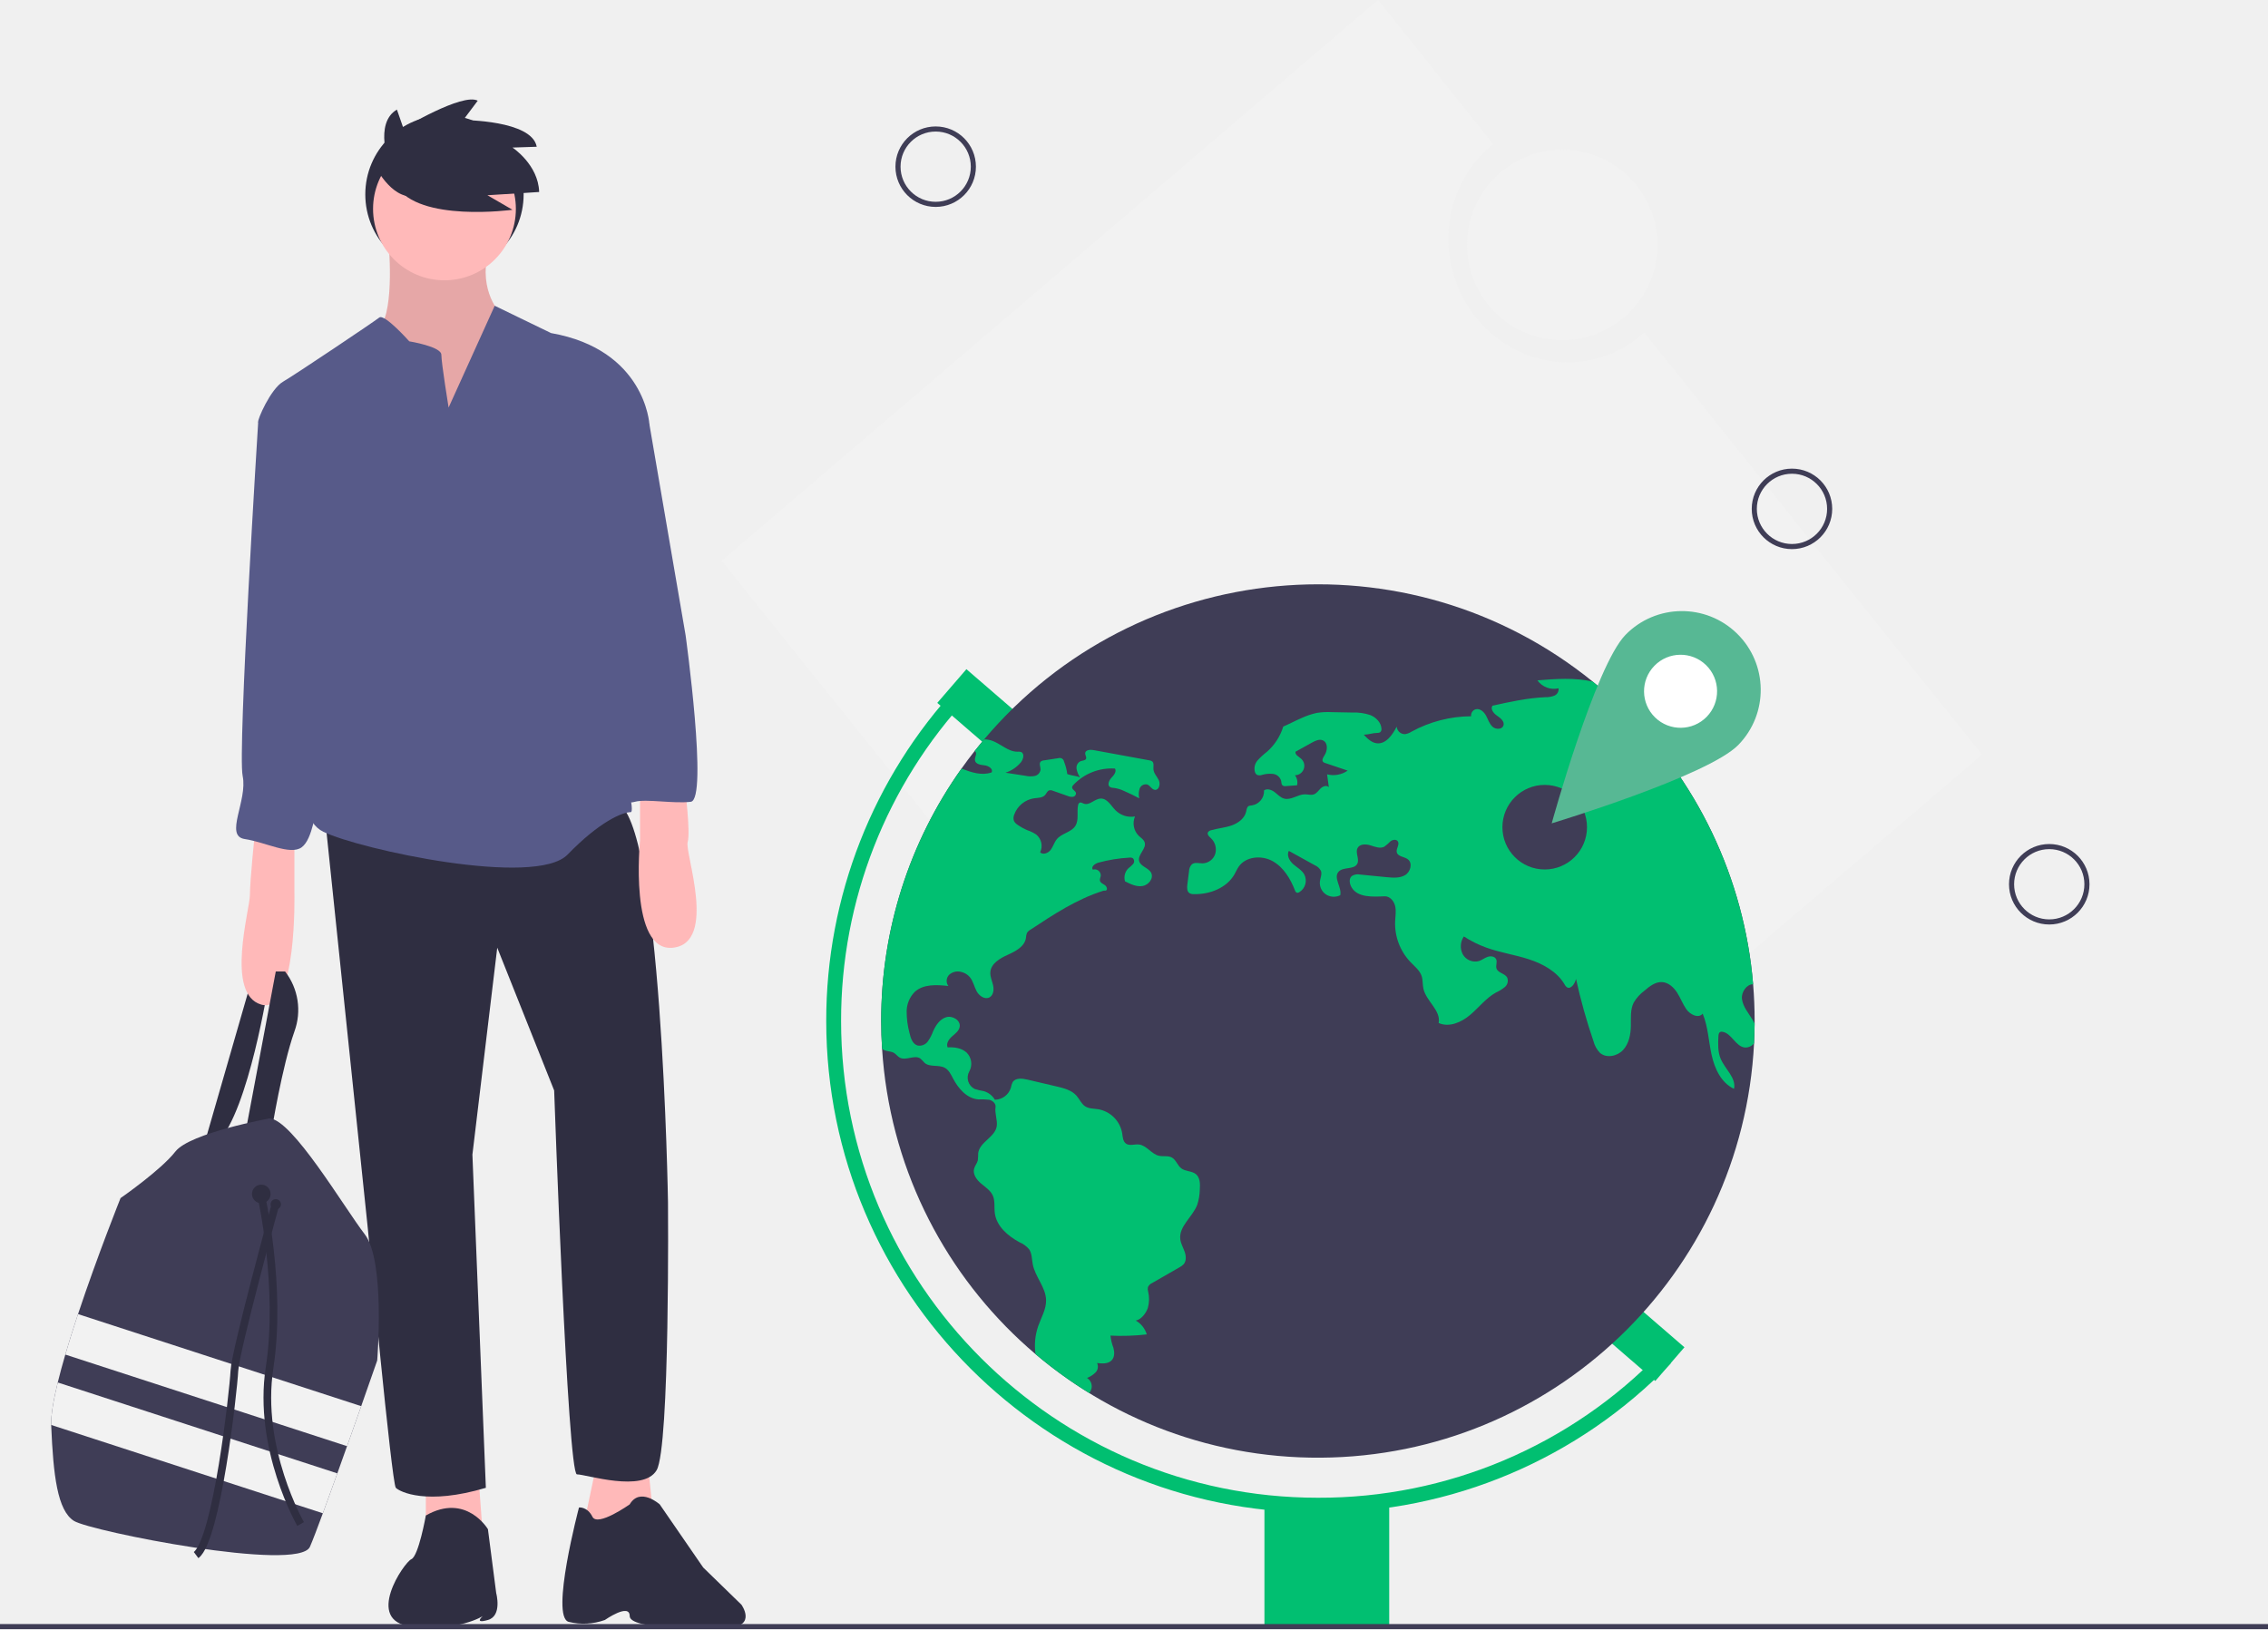
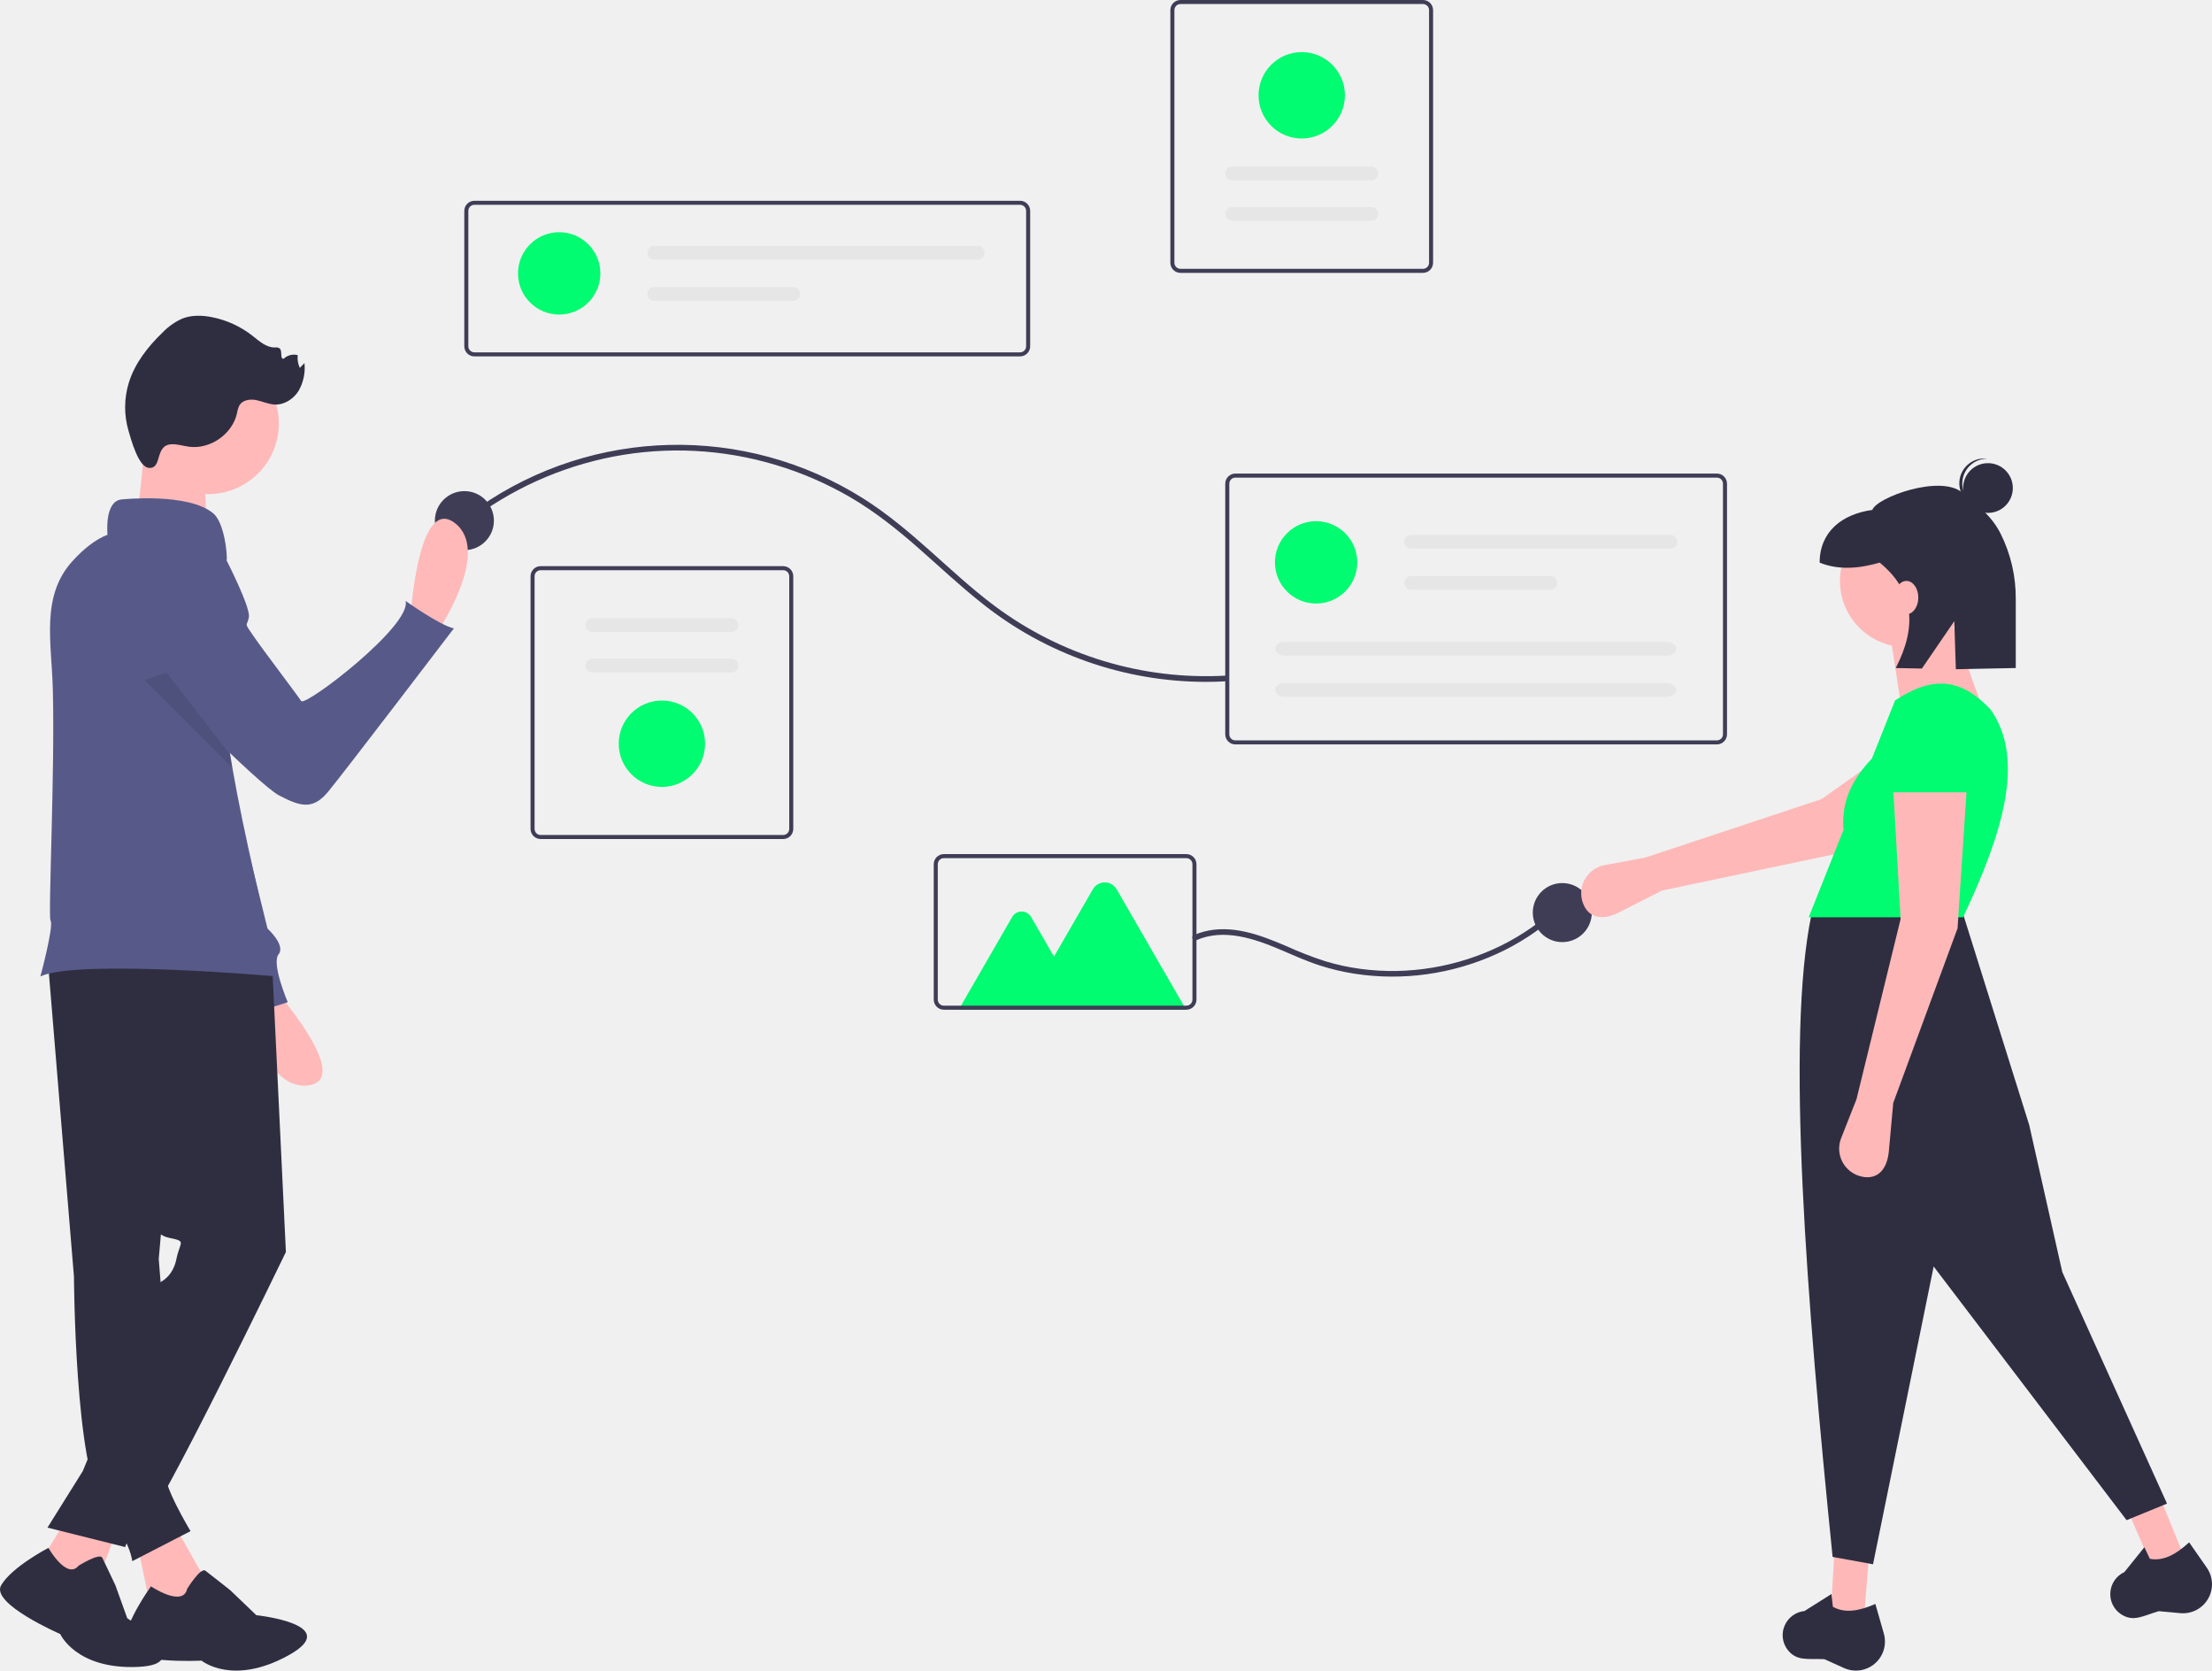
- <svg xmlns="http://www.w3.org/2000/svg" id="b68b2dea-431f-4b15-9350-961d32a371b9" data-name="Layer 1" width="888" height="637.962" viewBox="0 0 888 637.962">
-   <circle cx="174.023" cy="76.131" r="30.997" fill="#2f2e41" />
-   <path d="M235.615,580.545l19.044-66.045,6.483,2.026s-7.699,49.433-19.854,61.993Z" transform="translate(-156 -131.237)" fill="#2f2e41" />
-   <path d="M308.143,226.007s2.431,25.932-3.241,33.225,3.647,21.475,3.647,21.475l17.018,20.259,25.122-11.345,3.647-21.07-2.431-14.587s-8.509-8.509-4.862-23.906S308.143,226.007,308.143,226.007Z" transform="translate(-156 -131.237)" fill="#ffb9b9" />
-   <path d="M308.143,226.007s2.431,25.932-3.241,33.225,3.647,21.475,3.647,21.475l17.018,20.259,25.122-11.345,3.647-21.07-2.431-14.587s-8.509-8.509-4.862-23.906S308.143,226.007,308.143,226.007Z" transform="translate(-156 -131.237)" opacity="0.1" />
-   <polygon points="166.73 579.778 166.73 596.39 189.015 600.847 186.989 573.295 166.73 579.778" fill="#ffb9b9" />
-   <polygon points="233.586 573.295 228.723 596.39 238.448 603.278 255.466 590.718 253.44 570.863 233.586 573.295" fill="#ffb9b9" />
-   <path d="M347.041,730.058s-8.509-14.383-24.311-5.368c0,0-2.836,15.903-5.673,17.118s-18.639,24.311,0,26.337,27.958-4.052,27.958-4.052-3.647,3.138,2.026,1.517,3.241-10.535,3.241-10.535Z" transform="translate(-156 -131.237)" fill="#2f2e41" />
-   <path d="M402.551,720.334s-12.561,8.914-14.587,4.862-5.267-3.647-5.267-3.647-11.345,42.768-4.052,44.794A24.584,24.584,0,0,0,392.827,765.611s9.724-6.81,9.724-1.543,27.147,4.888,38.493,4.483,5.267-8.914,5.267-8.914l-14.992-14.587-17.018-24.716S406.603,713.446,402.551,720.334Z" transform="translate(-156 -131.237)" fill="#2f2e41" />
-   <path d="M283.022,449.264l17.018,163.29s9.319,99.676,10.94,101.297,12.156,6.888,35.251,0l-5.267-130.47,9.724-81.037,22.285,55.916s5.267,150.324,8.914,150.324,25.932,7.293,31.199-1.621,4.457-104.943,4.457-104.943-2.431-151.54-20.259-156.402S283.022,449.264,283.022,449.264Z" transform="translate(-156 -131.237)" fill="#2f2e41" />
-   <circle cx="174.023" cy="81.804" r="27.958" fill="#ffb9b9" />
-   <path d="M331.644,290.836s-2.836-17.423-2.836-20.665-12.561-5.267-12.561-5.267-9.724-10.94-11.75-9.319-32.82,22.285-37.682,25.122-10.13,14.992-9.724,15.802,25.527,53.485,25.527,53.485,10.94,32.415,3.241,49.433-17.423,50.648-3.241,57.536,83.063,21.88,95.624,8.914,21.475-16.613,24.716-16.613-13.371-56.321-9.724-61.588-1.621-38.087-1.621-38.087l18.639-52.269s-1.621-29.173-38.493-35.656L349.699,250.968Z" transform="translate(-156 -131.237)" fill="#575a89" />
-   <path d="M255.874,456.558s-2.026,19.449-2.026,25.122-9.724,38.898,4.457,42.95,12.966-44.165,12.966-44.165V455.747Z" transform="translate(-156 -131.237)" fill="#ffb9b9" />
-   <path d="M424.026,438.324s2.431,18.639,1.216,22.69,11.75,39.303-5.673,41.329-12.966-42.139-12.966-42.139v-21.88Z" transform="translate(-156 -131.237)" fill="#ffb9b9" />
-   <path d="M252.227,574.062l11.75-62.399h3.647a24.543,24.543,0,0,1,3.647,23.501c-4.862,13.776-8.914,38.898-8.914,38.898Z" transform="translate(-156 -131.237)" fill="#2f2e41" />
-   <path d="M263.167,291.647l-6.078,4.862s-8.104,128.849-6.078,138.574-7.293,23.501.81,24.716,17.828,6.483,22.285,3.241,5.267-14.992,6.888-17.828,4.457-36.467,4.457-36.467,8.509-33.63,3.241-58.752-10.13-50.648-10.13-50.648Z" transform="translate(-156 -131.237)" fill="#575a89" />
-   <path d="M391.611,281.517,410.25,297.319l14.182,82.658s8.914,64.425,2.026,65.235-17.423-1.216-21.88,0-8.104-2.026-8.104-2.026-4.862-25.932-4.862-26.337S388.37,386.866,388.37,386.866l-4.052-33.225,6.078-36.467Z" transform="translate(-156 -131.237)" fill="#575a89" />
-   <path d="M303.686,664.013s-2.634,7.565-6.264,17.865c-1.686,4.789-3.586,10.174-5.543,15.665-1.26,3.549-2.54,7.143-3.801,10.652-2.01,5.612-3.963,11.001-5.669,15.628-2.253,6.106-4.08,10.891-5.061,13.124-4.457,10.13-85.899-6.078-92.382-10.13s-8.104-17.828-8.914-37.277c-.004-.101-.008-.203-.008-.304-.105-3.926.895-9.773,2.569-16.633.835-3.428,1.84-7.107,2.958-10.928,1.499-5.126,3.201-10.498,4.98-15.847,7.642-22.974,16.649-45.429,16.649-45.429s15.802-10.94,21.475-18.233,36.872-12.966,36.872-12.966c8.914.405,29.173,34.846,37.277,45.381S303.686,664.013,303.686,664.013Z" transform="translate(-156 -131.237)" fill="#3f3d56" />
-   <circle cx="102.305" cy="467.541" r="3.647" fill="#2f2e41" />
-   <circle cx="107.978" cy="471.593" r="2.026" fill="#2f2e41" />
-   <path d="M297.422,681.878c-1.686,4.789-3.586,10.174-5.543,15.665L181.571,661.675c1.499-5.126,3.201-10.498,4.98-15.847Z" transform="translate(-156 -131.237)" fill="#f2f2f2" />
-   <path d="M288.078,708.194c-2.01,5.612-3.963,11.001-5.669,15.628L176.044,689.236c-.105-3.926.895-9.773,2.569-16.633Z" transform="translate(-156 -131.237)" fill="#f2f2f2" />
-   <path d="M258.305,599.588s8.104,35.656,3.241,67.261,12.156,61.183,12.156,61.183" transform="translate(-156 -131.237)" fill="none" stroke="#2f2e41" stroke-miterlimit="10" stroke-width="3" />
-   <path d="M263.978,602.425s-15.802,57.536-16.207,65.64-6.888,66.045-14.992,72.123" transform="translate(-156 -131.237)" fill="none" stroke="#2f2e41" stroke-miterlimit="10" stroke-width="3" />
-   <path d="M308.559,195.98s-6.328-16.454,2.848-21.833l2.531,7.278s23.099-13.923,29.111-10.758l-5.696,7.594s26.896,0,28.794,10.442l-9.493.316s10.126,6.645,10.442,17.403l-20.251,1.266,9.809,5.696s-36.705,5.063-45.565-9.493Z" transform="translate(-156 -131.237)" fill="#2f2e41" />
-   <path d="M303.078,196.631s7.293,14.587,17.018,10.94,0-17.018,0-17.018l-6.483-3.241Z" transform="translate(-156 -131.237)" fill="#2f2e41" />
-   <path d="M932,426.751,799.75,261.487A44.403,44.403,0,0,1,778.361,272.287c-24.898,4.903-49.212-12.099-54.308-37.975a47.966,47.966,0,0,1,16.558-46.725L695.518,131.237,438.615,350.8l236.482,295.514Z" transform="translate(-156 -131.237)" fill="#f2f2f2" />
-   <circle cx="611.674" cy="95.915" r="37.284" fill="#f2f2f2" />
-   <rect x="539.173" y="391.09" width="17.448" height="50.793" transform="translate(-281.462 427.517) rotate(-49.17044)" fill="#01bf71" />
-   <rect x="784.052" y="628.189" width="17.448" height="45.023" transform="translate(-373.9078 693.8884) rotate(-49.17044)" fill="#01bf71" />
-   <path d="M843,531.047V532.071q-.035,3.856-.221,7.677a170.99,170.99,0,0,1-341.411,2.233q-.349-5.426-.349-10.934a170.143,170.143,0,0,1,31.441-98.837q2.46-3.49,5.118-6.851c1.221-1.559,2.478-3.083,3.746-4.595a171.023,171.023,0,0,1,238.293-22.613c2.059,1.663,4.083,3.385,6.06,5.141q2.373,2.111,4.664,4.316A170.528,170.528,0,0,1,842.407,516.67Q843,523.789,843,531.047Z" transform="translate(-156 -131.237)" fill="#3f3d56" />
-   <path d="M672.01,723.557c-106.15,0-192.51-86.36-192.51-192.51a191.88,191.88,0,0,1,51.366-130.915l4.263,3.956A186.079,186.079,0,0,0,485.316,531.047c0,102.943,83.75,186.694,186.694,186.694a185.217,185.217,0,0,0,134.026-56.725l4.176,4.048A190.987,190.987,0,0,1,672.01,723.557Z" transform="translate(-156 -131.237)" fill="#01bf71" />
-   <rect x="495.072" y="588.249" width="48.854" height="48.854" fill="#01bf71" />
-   <path d="M537.579,425.359a.951.951,0,0,1,.233.14c.919.756-.233,2.21-.093,3.408.163,1.535,2.21,1.873,3.757,2.024,1.547.163,3.501,1.407,2.768,2.78-3.885,1.338-7.817.023-11.783-1.501a170.144,170.144,0,0,0-31.441,98.837q0,5.514.349,10.934a4.42,4.42,0,0,0,1.059.57c1.163.442,2.513.361,3.583.989.849.5,1.419,1.384,2.268,1.849,2.431,1.326,5.804-1.221,8.073.361a20.857,20.857,0,0,1,1.663,1.698c2.094,1.815,5.537.593,7.956,1.954,1.559.872,2.361,2.617,3.199,4.199,2.082,3.955,5.455,7.84,9.91,8.154a26.688,26.688,0,0,1,4.211.14c1.373.314,2.722,1.512,2.501,2.896-.384,2.385.791,4.99.477,7.375-.57,4.362-6.747,6.27-7.27,10.632a26.264,26.264,0,0,1-.163,2.873c-.279,1.14-1.14,2.07-1.442,3.21-.582,2.152.965,4.304,2.652,5.746,1.698,1.454,3.722,2.71,4.653,4.734.977,2.152.5,4.653.814,6.991.698,5.106,5.106,8.887,9.643,11.33a10.068,10.068,0,0,1,3.769,2.745c1.163,1.687,1.047,3.908,1.442,5.921.954,4.92,5.095,8.98,5.211,13.993.081,3.571-1.896,6.805-3.082,10.166a23.462,23.462,0,0,0-1.059,10.981,171.809,171.809,0,0,0,21.089,15.296,6.144,6.144,0,0,0,.872-1.954,3.865,3.865,0,0,0-1.803-4.001,9.562,9.562,0,0,0,3.338-2.14,3.275,3.275,0,0,0,.605-3.699c2.047.256,4.478.384,5.828-1.186,1.082-1.256,1.012-3.141.582-4.734a19.525,19.525,0,0,1-1.163-4.816,86.623,86.623,0,0,0,14.214-.477,9.227,9.227,0,0,0-4.327-5.421c2.14-.361,4.083-2.92,4.757-4.979a12.681,12.681,0,0,0,.093-6.433,3.422,3.422,0,0,1-.07-1.675,3.296,3.296,0,0,1,1.698-1.64q5.304-3.053,10.608-6.095a6.396,6.396,0,0,0,1.698-1.245c1.105-1.314.942-3.28.372-4.897s-1.477-3.141-1.698-4.839c-.651-5.083,4.792-8.736,6.63-13.528a20.318,20.318,0,0,0,1-5.921c.151-2.164.163-4.664-1.489-6.049-1.594-1.338-4.071-1.035-5.735-2.28-1.524-1.14-2.047-3.338-3.711-4.257-1.512-.838-3.397-.302-5.083-.698-2.955-.686-4.816-4.094-7.84-4.409-1.698-.186-3.629.651-5.025-.337-1.233-.884-1.28-2.64-1.512-4.129a11.535,11.535,0,0,0-9.306-9.329c-1.756-.279-3.664-.174-5.165-1.14-1.512-.977-2.198-2.803-3.397-4.164-1.908-2.175-4.932-2.955-7.759-3.618q-5.758-1.343-11.504-2.699c-2.036-.489-4.664-.744-5.769,1.047a7.869,7.869,0,0,0-.675,2.152,6.673,6.673,0,0,1-6.258,4.699,7.394,7.394,0,0,0-4.35-3.373,27.448,27.448,0,0,1-3.536-.838,4.954,4.954,0,0,1-2.14-6.875,6.172,6.172,0,0,0-1.059-7.41c-1.954-1.756-4.781-2.187-7.41-2.012-.686-1.501.465-3.187,1.698-4.281,1.245-1.082,2.745-2.152,3.013-3.78.43-2.559-2.838-4.502-5.316-3.746-2.478.768-4.06,3.176-5.106,5.548a16.734,16.734,0,0,1-2.059,3.943,4.042,4.042,0,0,1-3.908,1.605c-2.047-.523-2.827-2.955-3.28-5.002a32.614,32.614,0,0,1-1.093-8.387,10.948,10.948,0,0,1,3.164-7.631c3.385-3.117,8.596-2.815,13.167-2.315a3.354,3.354,0,0,1,.349-4.42,5.026,5.026,0,0,1,4.56-1.117,6.256,6.256,0,0,1,3.524,2.105c1.303,1.582,1.675,3.734,2.652,5.525.989,1.803,3.199,3.338,5.002,2.373,1.57-.838,1.815-3.001,1.431-4.734-.395-1.722-1.221-3.408-1.082-5.176.268-3.362,3.769-5.397,6.851-6.781s6.607-3.257,7.096-6.607a6.174,6.174,0,0,1,.372-1.908,3.729,3.729,0,0,1,1.384-1.303c8.992-5.944,18.146-11.969,28.429-15.215.535-.174.593.012,1.14-.116.768-.442.256-1.663-.477-2.152s-1.71-.872-1.896-1.733c-.128-.628.244-1.256.337-1.896a2.367,2.367,0,0,0-3.106-2.396c-.826-1.093.803-2.361,2.129-2.734a58.139,58.139,0,0,1,12.155-1.977,2.164,2.164,0,0,1,1.384.233,1.645,1.645,0,0,1,.105,2.257,12.74,12.74,0,0,1-1.849,1.687,5.081,5.081,0,0,0-1.326,5.106c2.152,1.093,4.478,2.222,6.863,1.838,2.373-.384,4.478-3.059,3.362-5.188-1.035-1.989-4.164-2.443-4.699-4.618-.628-2.547,2.978-4.816,2.164-7.305-.349-1.093-1.442-1.745-2.28-2.524a6.882,6.882,0,0,1-1.501-7.607,8.668,8.668,0,0,1-7.584-2.373c-1.815-1.826-3.257-4.723-5.839-4.63-2.361.07-4.397,2.827-6.607,1.989-.547-.209-1.117-.628-1.64-.384a1.356,1.356,0,0,0-.617,1.012c-.558,2.687.407,5.746-1.059,8.073-1.594,2.524-5.281,2.873-7.212,5.153-1.047,1.233-1.454,2.896-2.419,4.199s-3.001,2.14-4.164,1a5.732,5.732,0,0,0-1.559-6.979,14.989,14.989,0,0,0-3.443-1.675,20.434,20.434,0,0,1-3.85-2.14,3.815,3.815,0,0,1-1.407-1.512,3.477,3.477,0,0,1,.093-2.396,9.794,9.794,0,0,1,7.782-6.444c1.535-.209,3.327-.14,4.35-1.314.535-.617.814-1.559,1.605-1.803a2.34,2.34,0,0,1,1.477.174c1.919.675,3.827,1.349,5.746,2.024a3.936,3.936,0,0,0,2.047.337,1.377,1.377,0,0,0,1.198-1.454c-.186-.954-1.652-1.407-1.512-2.373a1.509,1.509,0,0,1,.477-.814,20.554,20.554,0,0,1,16.296-6.433c.721,1.198-.419,2.606-1.384,3.618-.954,1.024-1.722,2.838-.558,3.618a3.064,3.064,0,0,0,1.524.349,13.291,13.291,0,0,1,4.071,1.233c1.989.861,3.943,1.815,5.851,2.838a7.376,7.376,0,0,1,.14-3.769,2.559,2.559,0,0,1,3.024-1.64c1.14.442,1.722,1.954,2.943,2.094,1.617.186,2.257-2.21,1.582-3.699s-2.024-2.722-2.129-4.362c-.081-1.093.337-2.454-.535-3.117a2.314,2.314,0,0,0-1.035-.372q-10.957-2.007-21.926-4.025c-1.303-.244-3.176-.058-3.234,1.256-.035.744.628,1.477.337,2.152-.314.721-1.338.663-2.082.919a2.827,2.827,0,0,0-1.628,2.989,8.149,8.149,0,0,0,1.373,3.362c-1.431-.593-3.583-.698-5.013-1.303a19.296,19.296,0,0,0-1.256-4.827,1.704,1.704,0,0,0-2.222-1.373c-1.884.291-3.769.57-5.653.861a2.187,2.187,0,0,0-1.291.5c-.733.779-.012,2.024-.035,3.094a2.9,2.9,0,0,1-2.245,2.501,8.462,8.462,0,0,1-3.583-.047c-2.64-.407-5.269-.814-7.91-1.221a12.957,12.957,0,0,0,5.979-4.001c1.047-1.233,1.605-3.536.093-4.118a3.609,3.609,0,0,0-1.373-.105c-3.583.023-6.409-2.966-9.759-4.234a9.593,9.593,0,0,0-3.292-.605Z" transform="translate(-156 -131.237)" fill="#01bf71" />
-   <path d="M842.779,539.748a4.2,4.2,0,0,1-3.559,1.687c-3.641-.314-5.176-5.56-8.782-6.153a1.405,1.405,0,0,0-.954.093c-.535.291-.628,1.012-.663,1.617-.151,3.001-.279,6.118.896,8.887,1.71,4.048,6.142,7.444,5.211,11.737-5.002-2.315-7.607-7.933-8.782-13.319-1.186-5.386-1.373-11.039-3.49-16.134-1.617,2.059-4.99.361-6.456-1.803-1.396-2.047-2.257-4.42-3.606-6.502-1.349-2.07-3.42-3.932-5.886-4.048-2.594-.116-4.851,1.663-6.828,3.35a15.802,15.802,0,0,0-4.246,4.723c-1.384,2.792-1.024,6.072-1.093,9.178-.07,3.35-.779,6.898-3.071,9.364-2.292,2.454-6.514,3.315-9.038,1.093a10.196,10.196,0,0,1-2.524-4.548,221.318,221.318,0,0,1-6.84-24.404c-.419,1.884-2.082,4.315-3.664,3.21a3.267,3.267,0,0,1-.838-1.093c-2.955-4.99-8.41-7.991-13.935-9.794-5.514-1.791-11.318-2.629-16.773-4.606a42.885,42.885,0,0,1-8.712-4.339,6.86,6.86,0,0,0-.419,7.002,5.609,5.609,0,0,0,6.305,2.64c1.21-.395,2.233-1.233,3.431-1.652,1.198-.407,2.815-.209,3.338.954.512,1.105-.256,2.443.128,3.606.57,1.756,3.234,1.896,4.164,3.501a3.241,3.241,0,0,1-.872,3.746,15.676,15.676,0,0,1-3.513,2.164c-3.908,2.175-6.688,5.886-10.108,8.771-3.42,2.896-8.247,5.002-12.318,3.152.965-4.92-4.885-8.526-5.967-13.423-.361-1.617-.174-3.327-.675-4.897-.733-2.28-2.757-3.839-4.409-5.56a21.855,21.855,0,0,1-5.99-15.878c.093-2.024.465-4.083,0-6.06-.454-1.966-2.094-3.873-4.118-3.792-4.618.209-10.446.558-12.865-3.385-.872-1.407-1.245-3.466.012-4.548a4.392,4.392,0,0,1,3.338-.57c3.478.337,6.944.686,10.422,1.024,2.431.233,5.06.43,7.154-.838s3.001-4.653,1.059-6.153c-1.407-1.093-3.943-1.035-4.362-2.768-.337-1.454,1.268-3.094.395-4.315-.617-.861-2.012-.628-2.861.023a18.694,18.694,0,0,1-2.408,2.105c-1.663.861-3.641.035-5.432-.523s-4.188-.605-5.048,1.059c-.977,1.849.849,4.292-.105,6.153-1.28,2.454-5.583,1.059-7.375,3.176-2.047,2.419,1.396,6.049.71,9.143a5.7,5.7,0,0,1-5.618-.314,5.439,5.439,0,0,1-2.35-5.072c.163-1.396.896-2.827.407-4.141a4.834,4.834,0,0,0-2.454-2.245q-5.06-2.809-10.12-5.595c-.942,1.745.244,3.897,1.733,5.211,1.477,1.303,3.338,2.292,4.315,4.013a5.274,5.274,0,0,1-1.977,6.956,1.227,1.227,0,0,1-1.012.174,1.402,1.402,0,0,1-.651-.872c-1.78-4.571-4.467-9.073-8.747-11.458-4.292-2.396-10.446-1.896-13.26,2.117-.663.954-1.117,2.047-1.698,3.059-3.082,5.362-9.713,7.898-15.901,7.735a3.064,3.064,0,0,1-1.733-.407c-1-.686-.954-2.152-.803-3.362.221-1.71.43-3.408.651-5.118a4.099,4.099,0,0,1,1.128-2.803c1.152-.907,2.803-.337,4.269-.361a5.377,5.377,0,0,0,4.897-3.78,6.077,6.077,0,0,0-1.698-6.049c-.663-.628-1.559-1.419-1.21-2.268a1.885,1.885,0,0,1,1.314-.884c2.617-.756,5.397-.954,7.968-1.861,2.582-.896,5.083-2.734,5.7-5.397.186-.814.268-1.803,1-2.21a3.24,3.24,0,0,1,1.163-.233,5.661,5.661,0,0,0,4.851-5.897c1.233-.861,2.966-.221,4.164.698,1.186.919,2.245,2.129,3.699,2.524,2.71.744,5.327-1.663,8.142-1.675,1.186,0,2.408.419,3.513.012,1.128-.407,1.803-1.524,2.664-2.35.872-.838,2.385-1.338,3.187-.442-.233-1.687-.454-3.362-.686-5.037a9.901,9.901,0,0,0,8.061-1.466c-2.931-.989-5.851-1.977-8.782-2.966a1.895,1.895,0,0,1-.826-.442c-.64-.686,0-1.756.512-2.536,1.245-1.873,1.454-4.955-.593-5.886-1.396-.64-2.989.128-4.327.872-2.14,1.186-4.281,2.385-6.421,3.571-.198,1.221,1.291,1.919,2.21,2.734a3.706,3.706,0,0,1-2.419,6.479,4.643,4.643,0,0,1,.826,3.92c-1.431.105-2.873.209-4.315.314a1.853,1.853,0,0,1-1.396-.279c-.465-.407-.395-1.128-.512-1.733a3.744,3.744,0,0,0-3.164-2.757,10.922,10.922,0,0,0-4.409.407,2.686,2.686,0,0,1-1.908-.047,1.903,1.903,0,0,1-.744-.954,4.864,4.864,0,0,1,.977-4.676,26.767,26.767,0,0,1,3.676-3.385,21.428,21.428,0,0,0,6.386-9.887c2.373-1,4.827-2.35,7.212-3.35a28.809,28.809,0,0,1,5.99-2.012,28.309,28.309,0,0,1,5.874-.279c2.675.047,5.362.093,8.038.151a19.344,19.344,0,0,1,7.037,1.012c2.198.907,4.141,2.873,4.292,5.246a1.611,1.611,0,0,1-.523,1.477,1.885,1.885,0,0,1-1.012.233c-2.222.07-3.164.628-5.386.71,1.407,1.501,2.989,3.082,5.037,3.35,3.606.465,6.2-3.269,7.863-6.514a3.174,3.174,0,0,0,3.315,2.943,6.685,6.685,0,0,0,2.501-.977,49.195,49.195,0,0,1,23.322-6.025,2.511,2.511,0,0,1,1.919-2.768c1.663-.326,3.152,1.105,3.955,2.594.791,1.489,1.291,3.21,2.571,4.327,1.268,1.117,3.722,1.059,4.222-.547.489-1.547-1.128-2.873-2.466-3.792-1.349-.907-2.757-2.594-1.849-3.943,6.84-1.524,13.737-3.036,20.751-3.338a8.831,8.831,0,0,0,3.49-.605,2.712,2.712,0,0,0,1.628-2.873,7.931,7.931,0,0,1-8.259-3.117c7.2-.593,14.738-1.117,21.659.5l6.06,5.141c-1.152,1.198-2.687,2.326-1.849,3.525a2.579,2.579,0,0,0,2.129.733c1.466.023,2.931.058,4.385.058a170.528,170.528,0,0,1,52.065,109.062c-2.443-.093-4.688,3.001-4.374,5.7.372,3.129,2.629,5.642,4.246,8.34A12.709,12.709,0,0,1,843,532.071Z" transform="translate(-156 -131.237)" fill="#01bf71" />
-   <line y1="636.962" x2="888" y2="636.962" fill="none" stroke="#3f3d56" stroke-miterlimit="10" stroke-width="2" />
-   <circle cx="366.352" cy="65.27" r="14.756" fill="none" stroke="#3f3d56" stroke-miterlimit="10" stroke-width="2" />
-   <circle cx="802.352" cy="346.27" r="14.756" fill="none" stroke="#3f3d56" stroke-miterlimit="10" stroke-width="2" />
-   <circle cx="701.619" cy="199.27" r="14.756" fill="none" stroke="#3f3d56" stroke-miterlimit="10" stroke-width="2" />
-   <circle cx="604.808" cy="323.921" r="16.559" fill="#3f3d56" />
-   <circle cx="657.999" cy="270.697" r="21.828" fill="#fff" />
-   <path d="M836.074,379.306a30.86,30.86,0,0,0-43.639.54c-11.901,12.2-28.893,73.811-28.893,73.811s61.171-18.512,73.073-30.712A30.86,30.86,0,0,0,836.074,379.306Zm-32.061,32.865a14.301,14.301,0,1,1,20.223-.25A14.301,14.301,0,0,1,804.013,412.171Z" transform="translate(-156 -131.237)" fill="#57b894" />
+ <svg xmlns="http://www.w3.org/2000/svg" id="bab7d7d3-5265-4add-b9d0-a4ec8bbdc3a5" data-name="Layer 1" width="965.825" height="729.214" viewBox="0 0 965.825 729.214">
+   <path d="M562.481,240.958H324.224a4.417,4.417,0,0,1-4.412-4.412V177.444a4.417,4.417,0,0,1,4.412-4.412H562.481a4.417,4.417,0,0,1,4.412,4.412v59.101A4.417,4.417,0,0,1,562.481,240.958ZM324.224,174.797a2.65,2.65,0,0,0-2.647,2.647v59.101a2.65,2.65,0,0,0,2.647,2.647H562.481a2.65,2.65,0,0,0,2.647-2.647V177.444a2.65,2.65,0,0,0-2.647-2.647Z" transform="translate(-117.0873 -85.39315)" fill="#3f3d56" />
+   <circle cx="244.157" cy="119.334" r="17.973" fill="#01fb71" />
+   <path d="M402.753,192.745a2.995,2.995,0,0,0,0,5.991H543.968a2.995,2.995,0,0,0,0-5.991Z" transform="translate(-117.0873 -85.39315)" fill="#e6e6e6" />
+   <path d="M402.753,210.718a2.995,2.995,0,1,0,0,5.991H463.518a2.995,2.995,0,1,0,0-5.991Z" transform="translate(-117.0873 -85.39315)" fill="#e6e6e6" />
+   <path d="M459.044,451.627H353.152a4.417,4.417,0,0,1-4.412-4.412V336.933a4.417,4.417,0,0,1,4.412-4.412H459.044a4.417,4.417,0,0,1,4.412,4.412V447.215A4.417,4.417,0,0,1,459.044,451.627ZM353.152,334.285a2.65,2.65,0,0,0-2.647,2.647V447.215a2.65,2.65,0,0,0,2.647,2.647H459.044a2.65,2.65,0,0,0,2.647-2.647V336.933a2.65,2.65,0,0,0-2.647-2.647Z" transform="translate(-117.0873 -85.39315)" fill="#3f3d56" />
+   <path d="M375.715,355.263a2.995,2.995,0,0,0,0,5.991h60.765a2.995,2.995,0,0,0,0-5.991Z" transform="translate(-117.0873 -85.39315)" fill="#e6e6e6" />
+   <path d="M375.715,372.911a2.995,2.995,0,1,0,0,5.991h60.765a2.995,2.995,0,1,0,0-5.991Z" transform="translate(-117.0873 -85.39315)" fill="#e6e6e6" />
+   <path d="M406.098,428.885A18.855,18.855,0,1,1,424.953,410.03,18.876,18.876,0,0,1,406.098,428.885Z" transform="translate(-117.0873 -85.39315)" fill="#01fb71" />
+   <path d="M632.513,85.393H738.405a4.417,4.417,0,0,1,4.412,4.412V200.088a4.417,4.417,0,0,1-4.412,4.412H632.513a4.417,4.417,0,0,1-4.412-4.412V89.805A4.417,4.417,0,0,1,632.513,85.393ZM738.405,202.735a2.65,2.65,0,0,0,2.647-2.647V89.805a2.65,2.65,0,0,0-2.647-2.647H632.513a2.65,2.65,0,0,0-2.647,2.647V200.088a2.65,2.65,0,0,0,2.647,2.647Z" transform="translate(-117.0873 -85.39315)" fill="#3f3d56" />
+   <path d="M715.842,181.758a2.995,2.995,0,1,0,0-5.991H655.077a2.995,2.995,0,1,0,0,5.991Z" transform="translate(-117.0873 -85.39315)" fill="#e6e6e6" />
+   <path d="M715.842,164.109a2.995,2.995,0,1,0,0-5.991H655.077a2.995,2.995,0,1,0,0,5.991Z" transform="translate(-117.0873 -85.39315)" fill="#e6e6e6" />
+   <path d="M685.459,108.135a18.855,18.855,0,1,1-18.855,18.855A18.876,18.876,0,0,1,685.459,108.135Z" transform="translate(-117.0873 -85.39315)" fill="#01fb71" />
+   <path d="M321.172,313.551a150.953,150.953,0,0,1,63.905-28.889,148.77,148.77,0,0,1,70.528,3.624,150.459,150.459,0,0,1,32.912,14.261c10.559,6.173,20.1,13.771,29.28,21.816,9.299,8.15,18.293,16.663,28.001,24.336a156.871,156.871,0,0,0,97.604,34.335q4.397.007,8.787-.242c1.587-.087,1.597-2.567,0-2.48a154.343,154.343,0,0,1-100.896-30.488c-10.062-7.524-19.249-16.126-28.628-24.463-9.093-8.082-18.43-15.944-28.746-22.437a151.858,151.858,0,0,0-167.662,3.822c-2.328,1.619-4.602,3.31-6.839,5.052-1.258.979.508,2.722,1.753,1.753Z" transform="translate(-117.0873 -85.39315)" fill="#3f3d56" />
+   <circle cx="202.769" cy="227.257" r="12.886" fill="#3f3d56" />
+   <circle cx="682.146" cy="398.345" r="12.886" fill="#3f3d56" />
+   <path d="M866.739,410.334H656.482a4.417,4.417,0,0,1-4.412-4.412v-109.4A4.417,4.417,0,0,1,656.482,292.11h210.257a4.417,4.417,0,0,1,4.412,4.412v109.4A4.417,4.417,0,0,1,866.739,410.334ZM656.482,293.875a2.65,2.65,0,0,0-2.647,2.647v109.4a2.65,2.65,0,0,0,2.647,2.647h210.257a2.65,2.65,0,0,0,2.647-2.647v-109.4a2.65,2.65,0,0,0-2.647-2.647Z" transform="translate(-117.0873 -85.39315)" fill="#3f3d56" />
+   <circle cx="574.65" cy="245.471" r="17.973" fill="#01fb71" />
+   <path d="M733.246,318.883a2.995,2.995,0,1,0,0,5.991H846.461a2.995,2.995,0,1,0,0-5.991Z" transform="translate(-117.0873 -85.39315)" fill="#e6e6e6" />
+   <path d="M733.246,336.856a2.995,2.995,0,1,0,0,5.991h60.765a2.995,2.995,0,1,0,0-5.991Z" transform="translate(-117.0873 -85.39315)" fill="#e6e6e6" />
+   <path d="M677.952,365.589c-2.279,0-4.133,1.344-4.133,2.995s1.854,2.995,4.133,2.995H844.785c2.279,0,4.133-1.344,4.133-2.995s-1.854-2.995-4.133-2.995Z" transform="translate(-117.0873 -85.39315)" fill="#e6e6e6" />
+   <path d="M677.952,383.562c-2.279,0-4.133,1.344-4.133,2.995s1.854,2.995,4.133,2.995H844.785c2.279,0,4.133-1.344,4.133-2.995s-1.854-2.995-4.133-2.995Z" transform="translate(-117.0873 -85.39315)" fill="#e6e6e6" />
+   <path d="M639.58,495.734c11.862-5.146,25.105-.66,36.286,4.083,5.758,2.443,11.455,5.05,17.414,6.979a99.26,99.26,0,0,0,15.353,3.638,108.498,108.498,0,0,0,31.539.193,110.124,110.124,0,0,0,30.437-8.85,102.921,102.921,0,0,0,26.342-17.223q1.497-1.352,2.936-2.767c1.142-1.119-.612-2.871-1.753-1.753a99.998,99.998,0,0,1-25.698,18.141,107.649,107.649,0,0,1-29.857,9.592,105.438,105.438,0,0,1-31.462.543,99.05,99.05,0,0,1-15.405-3.349,162.963,162.963,0,0,1-17.002-6.603c-11.285-4.846-23.823-9.592-36.223-6.25a30.212,30.212,0,0,0-4.16,1.485c-1.46.633-.199,2.77,1.251,2.141Z" transform="translate(-117.0873 -85.39315)" fill="#3f3d56" />
+   <path d="M634.998,526.146H535.661l23.377-40.491a4.774,4.774,0,0,1,8.268,0l9.986,17.297L594.274,473.541a5.977,5.977,0,0,1,10.352,0Z" transform="translate(-117.0873 -85.39315)" fill="#01fb71" />
+   <path d="M635.091,526.135H529.199a4.417,4.417,0,0,1-4.412-4.412V462.621a4.417,4.417,0,0,1,4.412-4.412H635.091a4.417,4.417,0,0,1,4.412,4.412v59.101A4.417,4.417,0,0,1,635.091,526.135ZM529.199,459.974a2.65,2.65,0,0,0-2.647,2.647v59.101a2.65,2.65,0,0,0,2.647,2.647H635.091a2.65,2.65,0,0,0,2.647-2.647V462.621a2.65,2.65,0,0,0-2.647-2.647Z" transform="translate(-117.0873 -85.39315)" fill="#3f3d56" />
+   <path d="M842.785,474.12l-18.875,9.585c-6.737,3.421-13.239,2.836-15.728-4.297v0A12.481,12.481,0,0,1,817.675,463.025l17.939-3.349,76.829-25.49,46.54-33.001,17.061,27.181L922.268,457.384Z" transform="translate(-117.0873 -85.39315)" fill="#ffb8b8" />
+   <polygon points="813.808 706.872 799.366 704.465 800.971 677.187 816.215 677.187 813.808 706.872" fill="#ffb8b8" />
+   <polygon points="953.968 680.229 939.992 684.589 929.131 659.516 942.738 652.646 953.968 680.229" fill="#ffb8b8" />
+   <path d="M1063.272,741.721l-17.65,7.221L961.382,638.225,934.906,768.196l-17.65-3.209C905.934,652.935,896.701,538.643,908.03,484.587l65.386-2.808,29.685,94.67,14.441,64.183Z" transform="translate(-117.0873 -85.39315)" fill="#2f2e41" />
+   <path d="M930.1,814.326h0a12.672,12.672,0,0,1-7.855-.835l-8.579-3.86c-7.193-.369-12.091,1.063-16.096-4.163a10.496,10.496,0,0,1-1.225-10.582h0a10.569,10.569,0,0,1,8.631-6.28l11.783-7.425.618,5.566c5.385,3.051,11.779,1.733,18.554-1.237l3.698,12.944A12.672,12.672,0,0,1,930.1,814.326Z" transform="translate(-117.0873 -85.39315)" fill="#2f2e41" />
+   <path d="M1076.774,787.774h0a12.672,12.672,0,0,1-7.701,1.761l-9.367-.865c-6.923,1.987-11.091,4.932-16.576,1.29a10.496,10.496,0,0,1-4.595-9.61h0a10.569,10.569,0,0,1,6.124-8.743l8.733-10.849,2.392,5.064c6.084,1.137,11.704-2.186,17.147-7.195l7.701,11.041A12.672,12.672,0,0,1,1076.774,787.774Z" transform="translate(-117.0873 -85.39315)" fill="#2f2e41" />
+   <circle cx="832.26" cy="253.579" r="28.882" fill="#ffb8b8" />
+   <polygon points="867.561 314.553 829.853 306.53 825.04 275.241 851.515 269.625 867.561 314.553" fill="#ffb8b8" />
+   <path d="M974.218,485.791H906.826L922.017,447.653c-1.104-13.123,4.458-22.775,12.418-31.178l10.099-25.355c16.317-10.739,28.619-9.937,41.719,4.011C1001.784,417.123,991.034,450.18,974.218,485.791Z" transform="translate(-117.0873 -85.39315)" fill="#01fb71" />
+   <path d="M943.732,566.822l-1.917,21.082c-.684,7.525-4.636,12.721-12.001,11.037h0a12.481,12.481,0,0,1-8.828-16.75l6.7-16.974L946.941,486.593l-3.209-56.962h32.092l-4.011,60.974Z" transform="translate(-117.0873 -85.39315)" fill="#ffb8b8" />
+   <path d="M978.23,431.235H941.325l2.587-24.075a16.701,16.701,0,0,1,15.853-15.999h0a16.701,16.701,0,0,1,17.522,16.026Z" transform="translate(-117.0873 -85.39315)" fill="#01fb71" />
+   <circle cx="868.006" cy="213.025" r="10.856" fill="#2f2e41" />
+   <path d="M973.907,295.761a10.848,10.848,0,0,1,10.851-10.147c-.224-.028-.446-.063-.675-.078a10.856,10.856,0,0,0-1.393,21.667c.229.015.453.009.679.009A10.848,10.848,0,0,1,973.907,295.761Z" transform="translate(-117.0873 -85.39315)" fill="#2f2e41" />
+   <path d="M973.846,300.396c-9.682-8.032-37.452,2.176-39.244,7.576-13.093,1.784-23.005,9.423-23.005,23.005v0c7.784,3.189,16.637,2.796,26.207,0,15.255,12.432,16.301,28.06,7.023,46.011l11.414.228,14.148-20.678.677,20.974,26.163-.525V346.932a62.841,62.841,0,0,0-6.71-28.79C986.441,310.221,980.114,305.596,973.846,300.396Z" transform="translate(-117.0873 -85.39315)" fill="#2f2e41" />
+   <ellipse cx="832.396" cy="260.84" rx="5.191" ry="7.268" fill="#ffb8b8" />
+   <path d="M296.282,355.456s3.125-54.09,19.348-41.8-7.085,46.816-7.085,46.816Z" transform="translate(-117.0873 -85.39315)" fill="#ffb9b9" />
+   <path d="M235.923,515.9s36.038,40.457,15.875,43.238-28.094-38.114-28.094-38.114Z" transform="translate(-117.0873 -85.39315)" fill="#ffb9b9" />
+   <path d="M188.897,324.395h0A23.734,23.734,0,0,1,206.36,344.045l11.463,81.591,16.07,65.084s8.035,7.232,4.821,11.249,4.018,20.891,4.018,20.891l-20.088,6.428s-2.411-16.874-6.428-17.677c-3.531-.706-43.055-106.289-52.581-131.867-1.314-3.527-2.057-5.533-2.057-5.533S163.185,320.378,188.897,324.395Z" transform="translate(-117.0873 -85.39315)" fill="#575a89" />
+   <path d="M192.566,749.885l12.338,21.865c9.555,20.4,1.064,24.105-22.363,13.993l-5.34-25.818Z" transform="translate(-117.0873 -85.39315)" fill="#ffb9b9" />
+   <path d="M198.792,778.945s5.857-9.536,7.976-7.94,10.856,8.513,10.856,8.513L229.005,790.419s38.453,4.065,14.019,17.539-37.937,2.302-37.937,2.302-34.222,1.78-33.67-7.768,11.589-24.654,11.589-24.654S196.916,787.164,198.792,778.945Z" transform="translate(-117.0873 -85.39315)" fill="#2f2e41" />
+   <path d="M137.815,502.732,149.382,642.695s.386,83.67,12.724,99.864S174.83,766.85,174.83,766.85l25.448-13.11s-13.11-21.844-10.41-25.188a18.638,18.638,0,0,0,3.47-7.2l-6.94-86.369,13.11-150.374Z" transform="translate(-117.0873 -85.39315)" fill="#2f2e41" />
+   <path d="M155.551,766.85" transform="translate(-117.0873 -85.39315)" fill="none" stroke="#3f3d56" stroke-miterlimit="10" />
+   <polygon points="52.344 664.492 41.548 693.024 17.064 682.788 29.981 661.407 52.344 664.492" fill="#ffb9b9" />
+   <path d="M151.421,768.807s9.183-5.739,10.331-3.444,5.739,12.052,5.739,12.052l5.165,14.348s31.566,20.087,4.591,21.235-33.861-14.348-33.861-14.348S112.968,785.451,117.559,777.416s20.661-16.368,20.661-16.368S146.255,775.12,151.421,768.807Z" transform="translate(-117.0873 -85.39315)" fill="#2f2e41" />
+   <path d="M235.751,503.117l6.169,128.782s-56.294,116.443-62.463,119.528a15.488,15.488,0,0,0-7.711,9.254l-33.931-8.483,15.423-24.677,33.931-82.513s5.398-2.313,6.94-10.025,4.627-7.711-3.085-9.254-7.711-9.254-7.711-9.254L157.865,499.262Z" transform="translate(-117.0873 -85.39315)" fill="#2f2e41" />
+   <circle cx="207.989" cy="270.231" r="30.846" transform="translate(-209.1556 346.8549) rotate(-80.78252)" fill="#ffb9b9" />
+   <path d="M180.613,272.159s-2.313,39.329-5.398,43.184,32.388,3.085,32.388,3.085-2.313-33.159,0-36.244S180.613,272.159,180.613,272.159Z" transform="translate(-117.0873 -85.39315)" fill="#ffb9b9" />
+   <path d="M238.061,511.601s-87.14-7.71-103.33,0c0,0,5.96-22.11,4.42-24.42-1.12-1.69,1.97-64.67,1-101-.55-20.5-5.28-40.52,8.47-55.74,4.68-5.17,9.9-9.51,15.41-11.63,0,0-1.54-14.65,6.17-15.42,0,0,29.31-3.09,40.1,6.17,3.45,2.94,5.62,11.9,5.85,19.62-5.34,26.26-3.45,55.4,1.45,85.63.3,1.92.63,3.85.96,5.78C223.761,450.571,231.621,481.481,238.061,511.601Z" transform="translate(-117.0873 -85.39315)" fill="#575a89" />
+   <path d="M191.875,279.32c2.609-.156,5.156.726,7.746,1.07,9.268,1.23,18.91-5.495,20.956-14.618a11.216,11.216,0,0,1,1.072-3.492c1.426-2.329,4.675-2.773,7.353-2.237s5.216,1.789,7.944,1.932c4.211.221,8.254-2.371,10.498-5.941a20.148,20.148,0,0,0,2.577-12.169l-2.019,2.119a10.254,10.254,0,0,1-.914-5.573,6.467,6.467,0,0,0-6.125,1.567c-1.78.189-.437-3.302-1.759-4.508a3.059,3.059,0,0,0-2.152-.403c-3.787.037-6.85-2.86-9.834-5.192a41.789,41.789,0,0,0-17.65-8.051c-4.276-.834-8.823-.968-12.878.624a27.51,27.51,0,0,0-8.697,6.169c-6.349,6.105-11.971,13.278-14.612,21.68a36.497,36.497,0,0,0-.175,21.163c1.064,3.592,4.272,15.894,8.967,16.18C188.073,290.001,184.531,279.758,191.875,279.32Z" transform="translate(-117.0873 -85.39315)" fill="#2f2e41" />
+   <path d="M204.643,328.181l11.051,1.184s10.848,21.046,10.06,25.436-2.503,1.725,2.379,8.748,18.738,25.178,20.453,27.843,48.489-33.022,45.581-43.714c0,0,14.772,10.598,21.101,12.008,0,0-48.203,63.218-54.921,71.308s-12.123,6.429-21.355,1.632-55.933-52.644-55.933-52.644Z" transform="translate(-117.0873 -85.39315)" fill="#575a89" />
+   <path d="M218.561,420.591l-38.41-38.41,9.72-3.17,27.73,35.8C217.901,416.731,218.231,418.661,218.561,420.591Z" transform="translate(-117.0873 -85.39315)" opacity="0.1" style="isolation:isolate" />
</svg>
